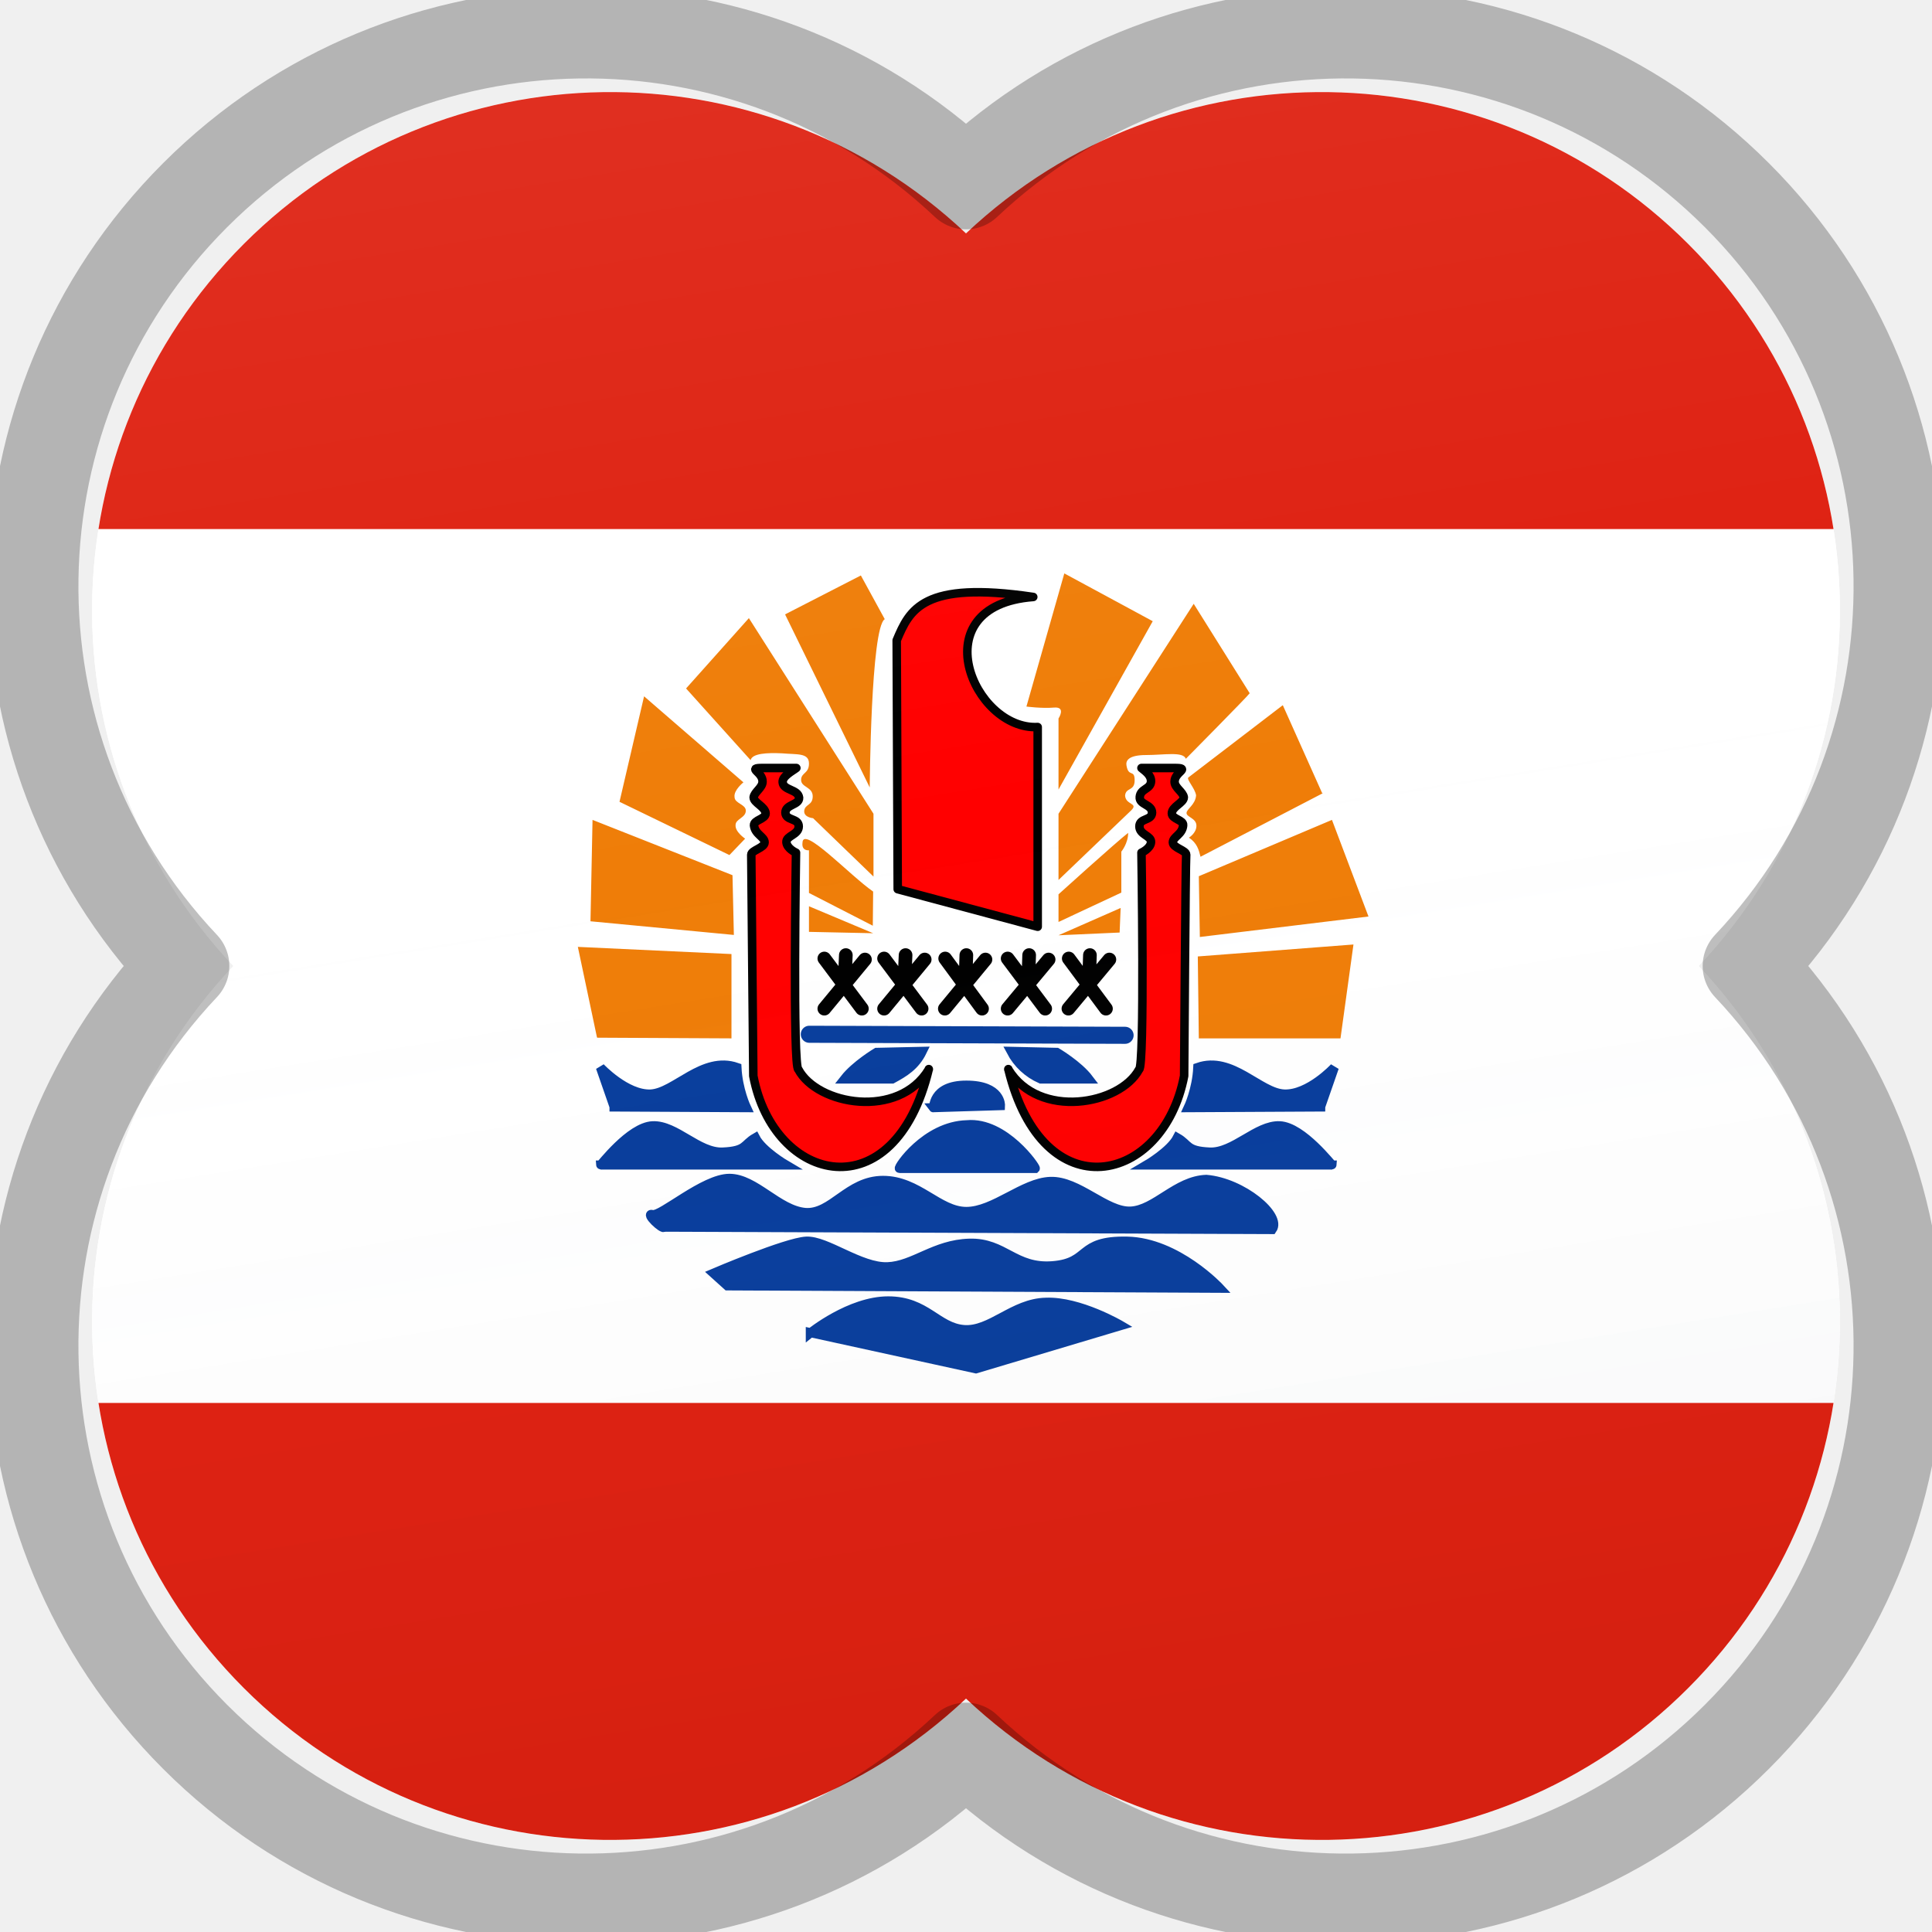
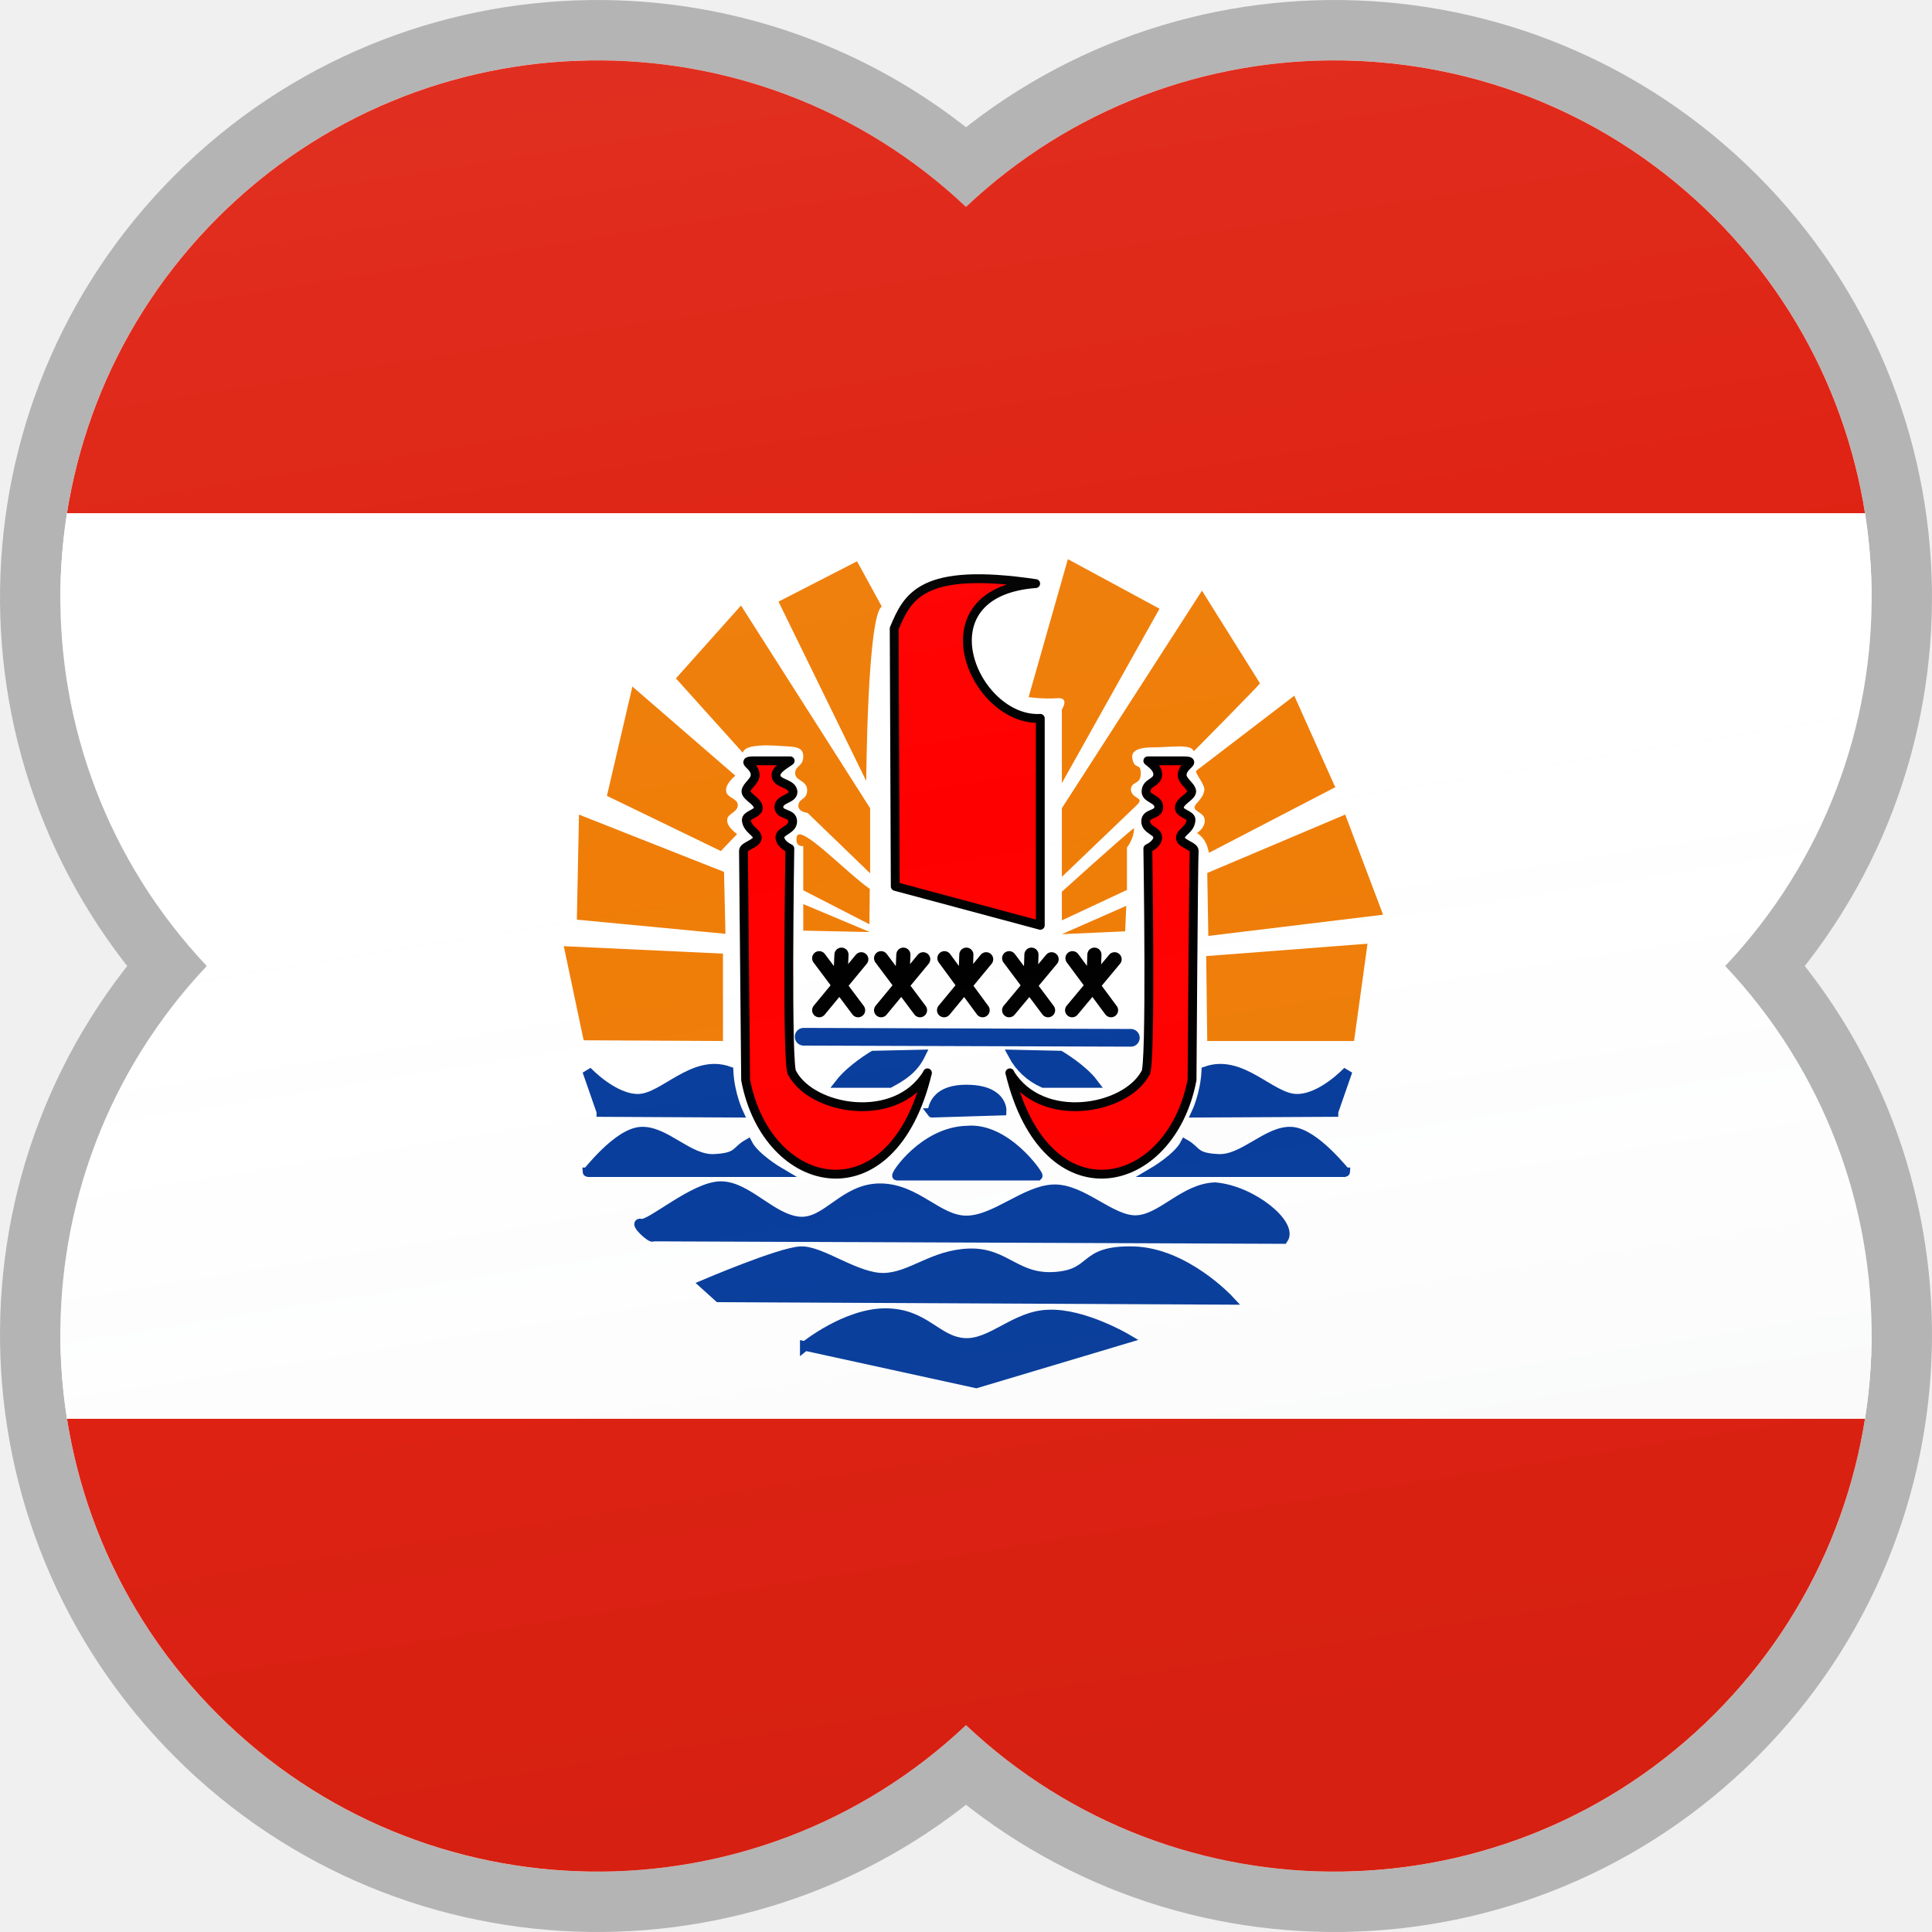
<svg xmlns="http://www.w3.org/2000/svg" viewBox="0 0 512 512" width="512" height="512" role="img" aria-labelledby="petal-soft-pf-title">
  <defs>
    <path id="petal-soft-pf-shape" d="M 256 54.811 A 142.322 142.322 0 0 1 457.189 256 A 142.322 142.322 0 0 1 256 457.189 A 142.322 142.322 0 0 1 54.811 256 A 142.322 142.322 0 0 1 256 54.811 Z" />
    <clipPath id="petal-soft-pf-clip" clipPathUnits="userSpaceOnUse">
      <path d="M 256 54.811 A 142.322 142.322 0 0 1 457.189 256 A 142.322 142.322 0 0 1 256 457.189 A 142.322 142.322 0 0 1 54.811 256 A 142.322 142.322 0 0 1 256 54.811 Z" />
    </clipPath>
    <linearGradient id="petal-soft-pf-shade" x1="0" y1="0" x2="0.16" y2="1">
      <stop offset="0%" stop-color="#ffffff" stop-opacity=".075" />
      <stop offset="48%" stop-color="#ffffff" stop-opacity="0" />
      <stop offset="100%" stop-color="#151a2b" stop-opacity=".038" />
    </linearGradient>
    <clipPath id="petal-soft-pf-source-pf-a">
      <path fill-opacity=".7" d="M0 0h512v512H0z" />
    </clipPath>
  </defs>
-   <g transform="translate(8.96, 8.96) scale(0.965)">
-     <g clip-path="url(#petal-soft-pf-clip)">
-       <path d="M 256 54.811 A 142.322 142.322 0 0 1 457.189 256 A 142.322 142.322 0 0 1 256 457.189 A 142.322 142.322 0 0 1 54.811 256 A 142.322 142.322 0 0 1 256 54.811 Z" fill="#fff" />
-       <g transform="translate(16, 16) scale(0.9375)">
-         <g clip-path="url(#petal-soft-pf-source-pf-a)">
-           <path fill="#fff" d="M0 0h512v512H0z" style="width:0" />
-           <path fill="#083d9c" fill-rule="evenodd" stroke="#083d9c" stroke-width="2pt" d="M210.4 363.5s11.6-9.4 22.8-9.4 14.4 7.8 22.2 8.4 14.4-7.8 24-8c9.8-.4 22 6.8 22 6.8L258.9 374l-48.5-10.6zm-24.3-13.8 144.3.7s-12.5-13.5-27.2-13.8-10.6 6.3-21.8 7.2-14.1-6.9-24.4-6.6-16.3 6.6-24 6.9c-7.9.3-17.9-7.8-23.8-7.5S182 346 182 346zm-18.5-17.2 178.1.7c2.9-4.1-8.7-13.8-19.3-14.7-8.8.3-15 9-22.2 9.3s-15.3-9-23.5-8.7c-8 .3-16.5 8.8-24.6 8.8s-14.1-9.1-24.4-9.1-15 10-22.8 9.4c-7.9-.7-14.7-10-22.2-10s-20 11.2-22.5 10.6 3.1 4.7 3.4 3.7z" />
-           <path fill="red" fill-rule="evenodd" stroke="#000" stroke-linejoin="round" stroke-width="2.5" d="m236 233.5 41 11V186c-18.8 1-34.4-35.6-1.3-38.1-32.4-4.8-36.2 3.7-40 12.7z" />
-           <path fill="#083d9c" fill-rule="evenodd" stroke="#083d9c" stroke-linecap="round" stroke-width="5" d="m210.1 276 92.5.3" />
-           <path fill="none" stroke="#000" stroke-linecap="round" stroke-width="4" d="m214.5 253.8 11 14.7m-11 0 11.9-14.4m-5.6-1.3-.4 9.1m11.6-8.1 11 14.7m-11 0 11.9-14.4m-5.6-1.3-.4 9.1m12-8.1 10.8 14.7m-10.9 0 11.9-14.4m-5.6-1.3-.3 9.1m12.4-8.1 11 14.7m-11 0 12-14.4m-5.7-1.3-.3 9.1m11.9-8.1 10.9 14.7m-11 0 12-14.4m-5.7-1.3-.3 9.1" />
-           <path fill="#ef7d08" fill-rule="evenodd" d="m148 277 39.3.2v-24.7l-45-2.1 5.6 26.5zm-2-34.1 42 4-.4-17.5-41-16.2zm8.5-35 32.2 15.6 4.6-4.8s-3-2-2.8-4c0-1.8 3-2.1 3-4.2 0-1.9-3.3-2.1-3.3-4-.3-2 2.6-4.3 2.6-4.3L161.7 177zm211.2 69.3h-41.5l-.3-24 45.6-3.5zm-41.2-29.7 49.4-6-10.7-28.3-39 16.5zm36-42.1L324.7 224c-.5-2-1-4-3.4-5.6 0 0 2.2-1.3 2.2-3.5s-2.9-2.5-2.9-3.7 2.6-2.4 2.8-5.2c-.3-2-2.8-4.6-2.3-5.2l27.7-21.2 11.5 25.7zM283.1 247l17.9-.8.3-7.2zm-54.3-.6L210 246v-7.5zm-.1-2.2-18.7-9.6v-12.5s-2.2.3-1.9-2.2c.1-5.2 13.8 9.5 20.7 14.3zm54.4-1.1V235s16.8-15.2 20.4-18c0 3.1-2 5.5-2 5.5v12zM174 174.7l18.9 21c.5-2 4.8-2.2 9.2-2 4.4.4 7.9-.2 7.9 3 0 3-2.3 2.6-2.3 4.8s3.4 2 3.4 4.8-2.4 2.2-2.5 4.4c0 1.8 2.6 2 2.6 2l17.7 17.1v-18.4l-36.5-57.3zm29-21.7 24.8 50.7s.3-46.8 4.4-49.3l-7-12.8zm107.7 2-27.6 49.3v-20.8s2.3-3.5-1.3-3.2-8.1-.3-8.1-.3l11.1-39zm28.4 21.1c-.3.6-18.7 19.2-18.7 19.2-.8-2.2-6.4-1.1-11.6-1.1-5.3 0-6 1.7-5.8 3 .6 3.7 2.4 1 2.4 4.4 0 3.3-2.6 2-2.8 4.5.2 2.8 4 2.1 1.8 4.3l-21.3 20.4v-19.4l39.6-61.5z" />
-           <path fill="red" fill-rule="evenodd" stroke="#000" stroke-linejoin="round" stroke-width="2.5" d="M245.1 286.3c-8.9 14.7-32.7 10.4-38.2 0-1.7-.4-.7-63.5-.7-63.5s-2.7-1.2-2.8-3.1 3.6-2.1 3.6-4.6-3.8-1.6-3.9-4c0-2.5 4.1-2.2 4-4.4-.3-2.5-4.6-2.1-4.8-4.5-.2-1.8 3-3.4 4-4.2h-9.9c-4.8 0 .1 1.1 0 4 0 1.8-2.4 3-2.6 4.6 0 1.6 3.4 2.7 3.5 4.7 0 1.7-3.5 1.9-3.4 3.5.3 2.7 3.1 3.3 3.1 5 0 1.6-3.9 2.3-3.9 3.6l.6 64.8c6 31.8 41.4 39.8 51.4-2zm23.3 0c9 14.7 32.7 10.4 38.3 0 1.7-.4.7-63.5.7-63.5s2.7-1.2 2.8-3.1-3.4-2.1-3.4-4.6 3.6-1.6 3.7-4c0-2.5-3.8-2.3-3.6-4.6.2-2.5 3.1-2.2 3.3-4.5.1-2-1.9-3.2-2.8-4h9.7c4.9 0 0 1.1 0 4 0 1.8 2.5 3 2.7 4.6 0 1.6-3.5 2.7-3.5 4.7 0 1.7 3.5 1.9 3.3 3.5-.2 2.7-3 3.3-3 5 0 1.6 3.9 2.3 3.9 3.6-.2 2.6-.6 64.8-.6 64.8-6.1 31.8-41.4 39.8-51.5-2z" />
-           <path fill="#083d9c" fill-rule="evenodd" stroke="#083d9c" stroke-width="2pt" d="M236.5 315.3h39.8c.3-.3-9-13.8-20-12.8-12.2.3-20.5 12.8-19.8 12.8zm126.8-1h-54.4s7-4.1 9-8c3.5 2 2.5 3.9 9.5 4.2s13.8-8 20.5-7.7 15.4 11.8 15.4 11.5zm-214.4 0h54.4s-7-4.1-9-8c-3.5 2-2.5 3.9-9.6 4.2s-13.7-8-20.5-7.7c-6.7.3-15.3 11.8-15.3 11.5zm4-17 38.8.2s-2.5-5.3-2.8-11.8c-10-3.5-18.2 7.5-25.3 7.8s-14.7-7.8-14.7-7.8l4 11.5zm207 0-38.8.2s2.5-5.3 2.8-11.8c10-3.5 18.1 7.5 25.3 7.8s14.7-7.8 14.7-7.8l-4 11.5zm-113.5.2 19.7-.6s.3-6-10-6-9.4 7-9.7 6.6zm-12-8.4c3.5-1.9 6.7-3.8 8.8-8.1l-13.4.3s-6.2 3.7-9.4 7.8zm43.5 0a18 18 0 0 1-8.7-8.1l13.4.3s6.3 3.7 9.4 7.8z" />
-           <path fill="#de2010" fill-rule="evenodd" d="M-128 384h768v128h-768zm0-384h768v128h-768z" />
-         </g>
+   <path d="M 256 54.811 A 142.322 142.322 0 0 1 457.189 256 A 142.322 142.322 0 0 1 256 457.189 A 142.322 142.322 0 0 1 54.811 256 A 142.322 142.322 0 0 1 256 54.811 Z" fill="none" stroke="currentColor" stroke-width="32" stroke-opacity="0.25" stroke-linejoin="round" />
+   <g clip-path="url(#petal-soft-pf-clip)">
+     <path d="M 256 54.811 A 142.322 142.322 0 0 1 457.189 256 A 142.322 142.322 0 0 1 256 457.189 A 142.322 142.322 0 0 1 54.811 256 A 142.322 142.322 0 0 1 256 54.811 Z" fill="#fff" />
+     <g transform="translate(16, 16) scale(0.9375)">
+       <path d="M 256 54.811 A 142.322 142.322 0 0 1 457.189 256 A 142.322 142.322 0 0 1 256 457.189 A 142.322 142.322 0 0 1 54.811 256 A 142.322 142.322 0 0 1 256 54.811 Z" fill="none" stroke="currentColor" stroke-width="32" stroke-opacity="0.25" stroke-linejoin="round" />
+       <g clip-path="url(#petal-soft-pf-source-pf-a)">
+         <path fill="#fff" d="M0 0h512v512H0z" style="width:0" />
+         <path fill="#083d9c" fill-rule="evenodd" stroke="#083d9c" stroke-width="2pt" d="M210.4 363.5s11.6-9.4 22.8-9.4 14.4 7.8 22.2 8.4 14.4-7.8 24-8c9.8-.4 22 6.8 22 6.8L258.9 374l-48.5-10.6zm-24.3-13.8 144.3.7s-12.5-13.5-27.2-13.8-10.6 6.3-21.8 7.2-14.1-6.9-24.4-6.6-16.3 6.6-24 6.9c-7.9.3-17.9-7.8-23.8-7.5S182 346 182 346zm-18.5-17.2 178.1.7c2.9-4.1-8.7-13.8-19.3-14.7-8.8.3-15 9-22.2 9.3s-15.3-9-23.5-8.7c-8 .3-16.5 8.8-24.6 8.8s-14.1-9.1-24.4-9.1-15 10-22.8 9.4c-7.9-.7-14.7-10-22.2-10s-20 11.2-22.5 10.6 3.1 4.7 3.4 3.7z" />
+         <path fill="red" fill-rule="evenodd" stroke="#000" stroke-linejoin="round" stroke-width="2.5" d="m236 233.5 41 11V186c-18.8 1-34.4-35.6-1.3-38.1-32.4-4.8-36.2 3.7-40 12.7z" />
+         <path fill="#083d9c" fill-rule="evenodd" stroke="#083d9c" stroke-linecap="round" stroke-width="5" d="m210.1 276 92.5.3" />
+         <path fill="none" stroke="#000" stroke-linecap="round" stroke-width="4" d="m214.5 253.8 11 14.7m-11 0 11.9-14.4m-5.6-1.3-.4 9.1m11.6-8.1 11 14.7m-11 0 11.9-14.4m-5.6-1.3-.4 9.1m12-8.1 10.8 14.7m-10.9 0 11.9-14.4m-5.6-1.3-.3 9.1m12.4-8.1 11 14.7m-11 0 12-14.4m-5.7-1.3-.3 9.1m11.9-8.1 10.9 14.7m-11 0 12-14.4m-5.7-1.3-.3 9.1" />
+         <path fill="#ef7d08" fill-rule="evenodd" d="m148 277 39.3.2v-24.7l-45-2.1 5.6 26.5zm-2-34.1 42 4-.4-17.5-41-16.2zm8.5-35 32.2 15.6 4.6-4.8s-3-2-2.8-4c0-1.8 3-2.1 3-4.2 0-1.9-3.3-2.1-3.3-4-.3-2 2.6-4.3 2.6-4.3L161.7 177zm211.2 69.3h-41.5l-.3-24 45.6-3.5zm-41.2-29.7 49.4-6-10.7-28.3-39 16.5zm36-42.1L324.7 224c-.5-2-1-4-3.4-5.6 0 0 2.2-1.3 2.2-3.5s-2.9-2.5-2.9-3.7 2.6-2.4 2.8-5.2c-.3-2-2.8-4.6-2.3-5.2l27.7-21.2 11.5 25.7zM283.1 247l17.9-.8.3-7.2zm-54.3-.6L210 246v-7.5zm-.1-2.2-18.7-9.6v-12.5s-2.2.3-1.9-2.2c.1-5.2 13.8 9.5 20.7 14.3zm54.4-1.1V235s16.8-15.2 20.4-18c0 3.1-2 5.5-2 5.5v12zM174 174.7l18.9 21c.5-2 4.8-2.2 9.2-2 4.4.4 7.9-.2 7.9 3 0 3-2.3 2.6-2.3 4.8s3.4 2 3.4 4.8-2.4 2.2-2.5 4.4c0 1.8 2.6 2 2.6 2l17.7 17.1v-18.4l-36.5-57.3zm29-21.7 24.8 50.7s.3-46.8 4.4-49.3l-7-12.8zm107.7 2-27.6 49.3v-20.8s2.3-3.5-1.3-3.2-8.1-.3-8.1-.3l11.1-39zm28.4 21.1c-.3.6-18.7 19.2-18.7 19.2-.8-2.2-6.4-1.1-11.6-1.1-5.3 0-6 1.7-5.8 3 .6 3.7 2.4 1 2.4 4.4 0 3.3-2.6 2-2.8 4.5.2 2.8 4 2.1 1.8 4.3l-21.3 20.4v-19.4l39.6-61.5z" />
+         <path fill="red" fill-rule="evenodd" stroke="#000" stroke-linejoin="round" stroke-width="2.5" d="M245.1 286.3c-8.9 14.7-32.7 10.4-38.2 0-1.7-.4-.7-63.5-.7-63.5s-2.7-1.2-2.8-3.1 3.6-2.1 3.6-4.6-3.8-1.6-3.9-4c0-2.5 4.1-2.2 4-4.4-.3-2.5-4.6-2.1-4.8-4.5-.2-1.8 3-3.4 4-4.2h-9.9c-4.8 0 .1 1.1 0 4 0 1.8-2.4 3-2.6 4.6 0 1.6 3.4 2.7 3.5 4.7 0 1.7-3.5 1.9-3.4 3.5.3 2.7 3.1 3.3 3.1 5 0 1.6-3.9 2.3-3.9 3.6l.6 64.8c6 31.8 41.4 39.8 51.4-2zm23.3 0c9 14.7 32.7 10.4 38.3 0 1.7-.4.7-63.5.7-63.5s2.7-1.2 2.8-3.1-3.4-2.1-3.4-4.6 3.6-1.6 3.7-4c0-2.5-3.8-2.3-3.6-4.6.2-2.5 3.1-2.2 3.3-4.5.1-2-1.9-3.2-2.8-4h9.7c4.9 0 0 1.1 0 4 0 1.8 2.5 3 2.7 4.6 0 1.6-3.5 2.7-3.5 4.7 0 1.7 3.5 1.9 3.3 3.5-.2 2.7-3 3.3-3 5 0 1.6 3.9 2.3 3.9 3.6-.2 2.6-.6 64.8-.6 64.8-6.1 31.8-41.4 39.8-51.5-2z" />
+         <path fill="#083d9c" fill-rule="evenodd" stroke="#083d9c" stroke-width="2pt" d="M236.5 315.3h39.8c.3-.3-9-13.8-20-12.8-12.2.3-20.5 12.8-19.8 12.8zm126.8-1h-54.4s7-4.1 9-8c3.5 2 2.5 3.9 9.5 4.2s13.8-8 20.5-7.7 15.4 11.8 15.4 11.5zm-214.4 0h54.4s-7-4.1-9-8c-3.5 2-2.5 3.9-9.6 4.2s-13.7-8-20.5-7.7c-6.7.3-15.3 11.8-15.3 11.5zm4-17 38.8.2s-2.5-5.3-2.8-11.8c-10-3.5-18.2 7.5-25.3 7.8s-14.7-7.8-14.7-7.8l4 11.5zm207 0-38.8.2s2.5-5.3 2.8-11.8c10-3.5 18.1 7.5 25.3 7.8s14.7-7.8 14.7-7.8l-4 11.5zm-113.5.2 19.7-.6s.3-6-10-6-9.4 7-9.7 6.6zm-12-8.4c3.5-1.9 6.7-3.8 8.8-8.1l-13.4.3s-6.2 3.7-9.4 7.8zm43.5 0a18 18 0 0 1-8.7-8.1l13.4.3s6.3 3.7 9.4 7.8z" />
+         <path fill="#de2010" fill-rule="evenodd" d="M-128 384h768v128h-768zm0-384h768v128h-768z" />
      </g>
-       <path d="M 256 54.811 A 142.322 142.322 0 0 1 457.189 256 A 142.322 142.322 0 0 1 256 457.189 A 142.322 142.322 0 0 1 54.811 256 A 142.322 142.322 0 0 1 256 54.811 Z" fill="url(#petal-soft-pf-shade)" />
    </g>
+     <path d="M 256 54.811 A 142.322 142.322 0 0 1 457.189 256 A 142.322 142.322 0 0 1 256 457.189 A 142.322 142.322 0 0 1 54.811 256 A 142.322 142.322 0 0 1 256 54.811 Z" fill="url(#petal-soft-pf-shade)" />
  </g>
-   <path d="M 256 48.775 A 146.591 146.591 0 0 1 463.225 256 A 146.591 146.591 0 0 1 256 463.225 A 146.591 146.591 0 0 1 48.775 256 A 146.591 146.591 0 0 1 256 48.775 Z" fill="none" stroke="currentColor" stroke-width="24" stroke-opacity="0.25" stroke-linejoin="round" />
</svg>
